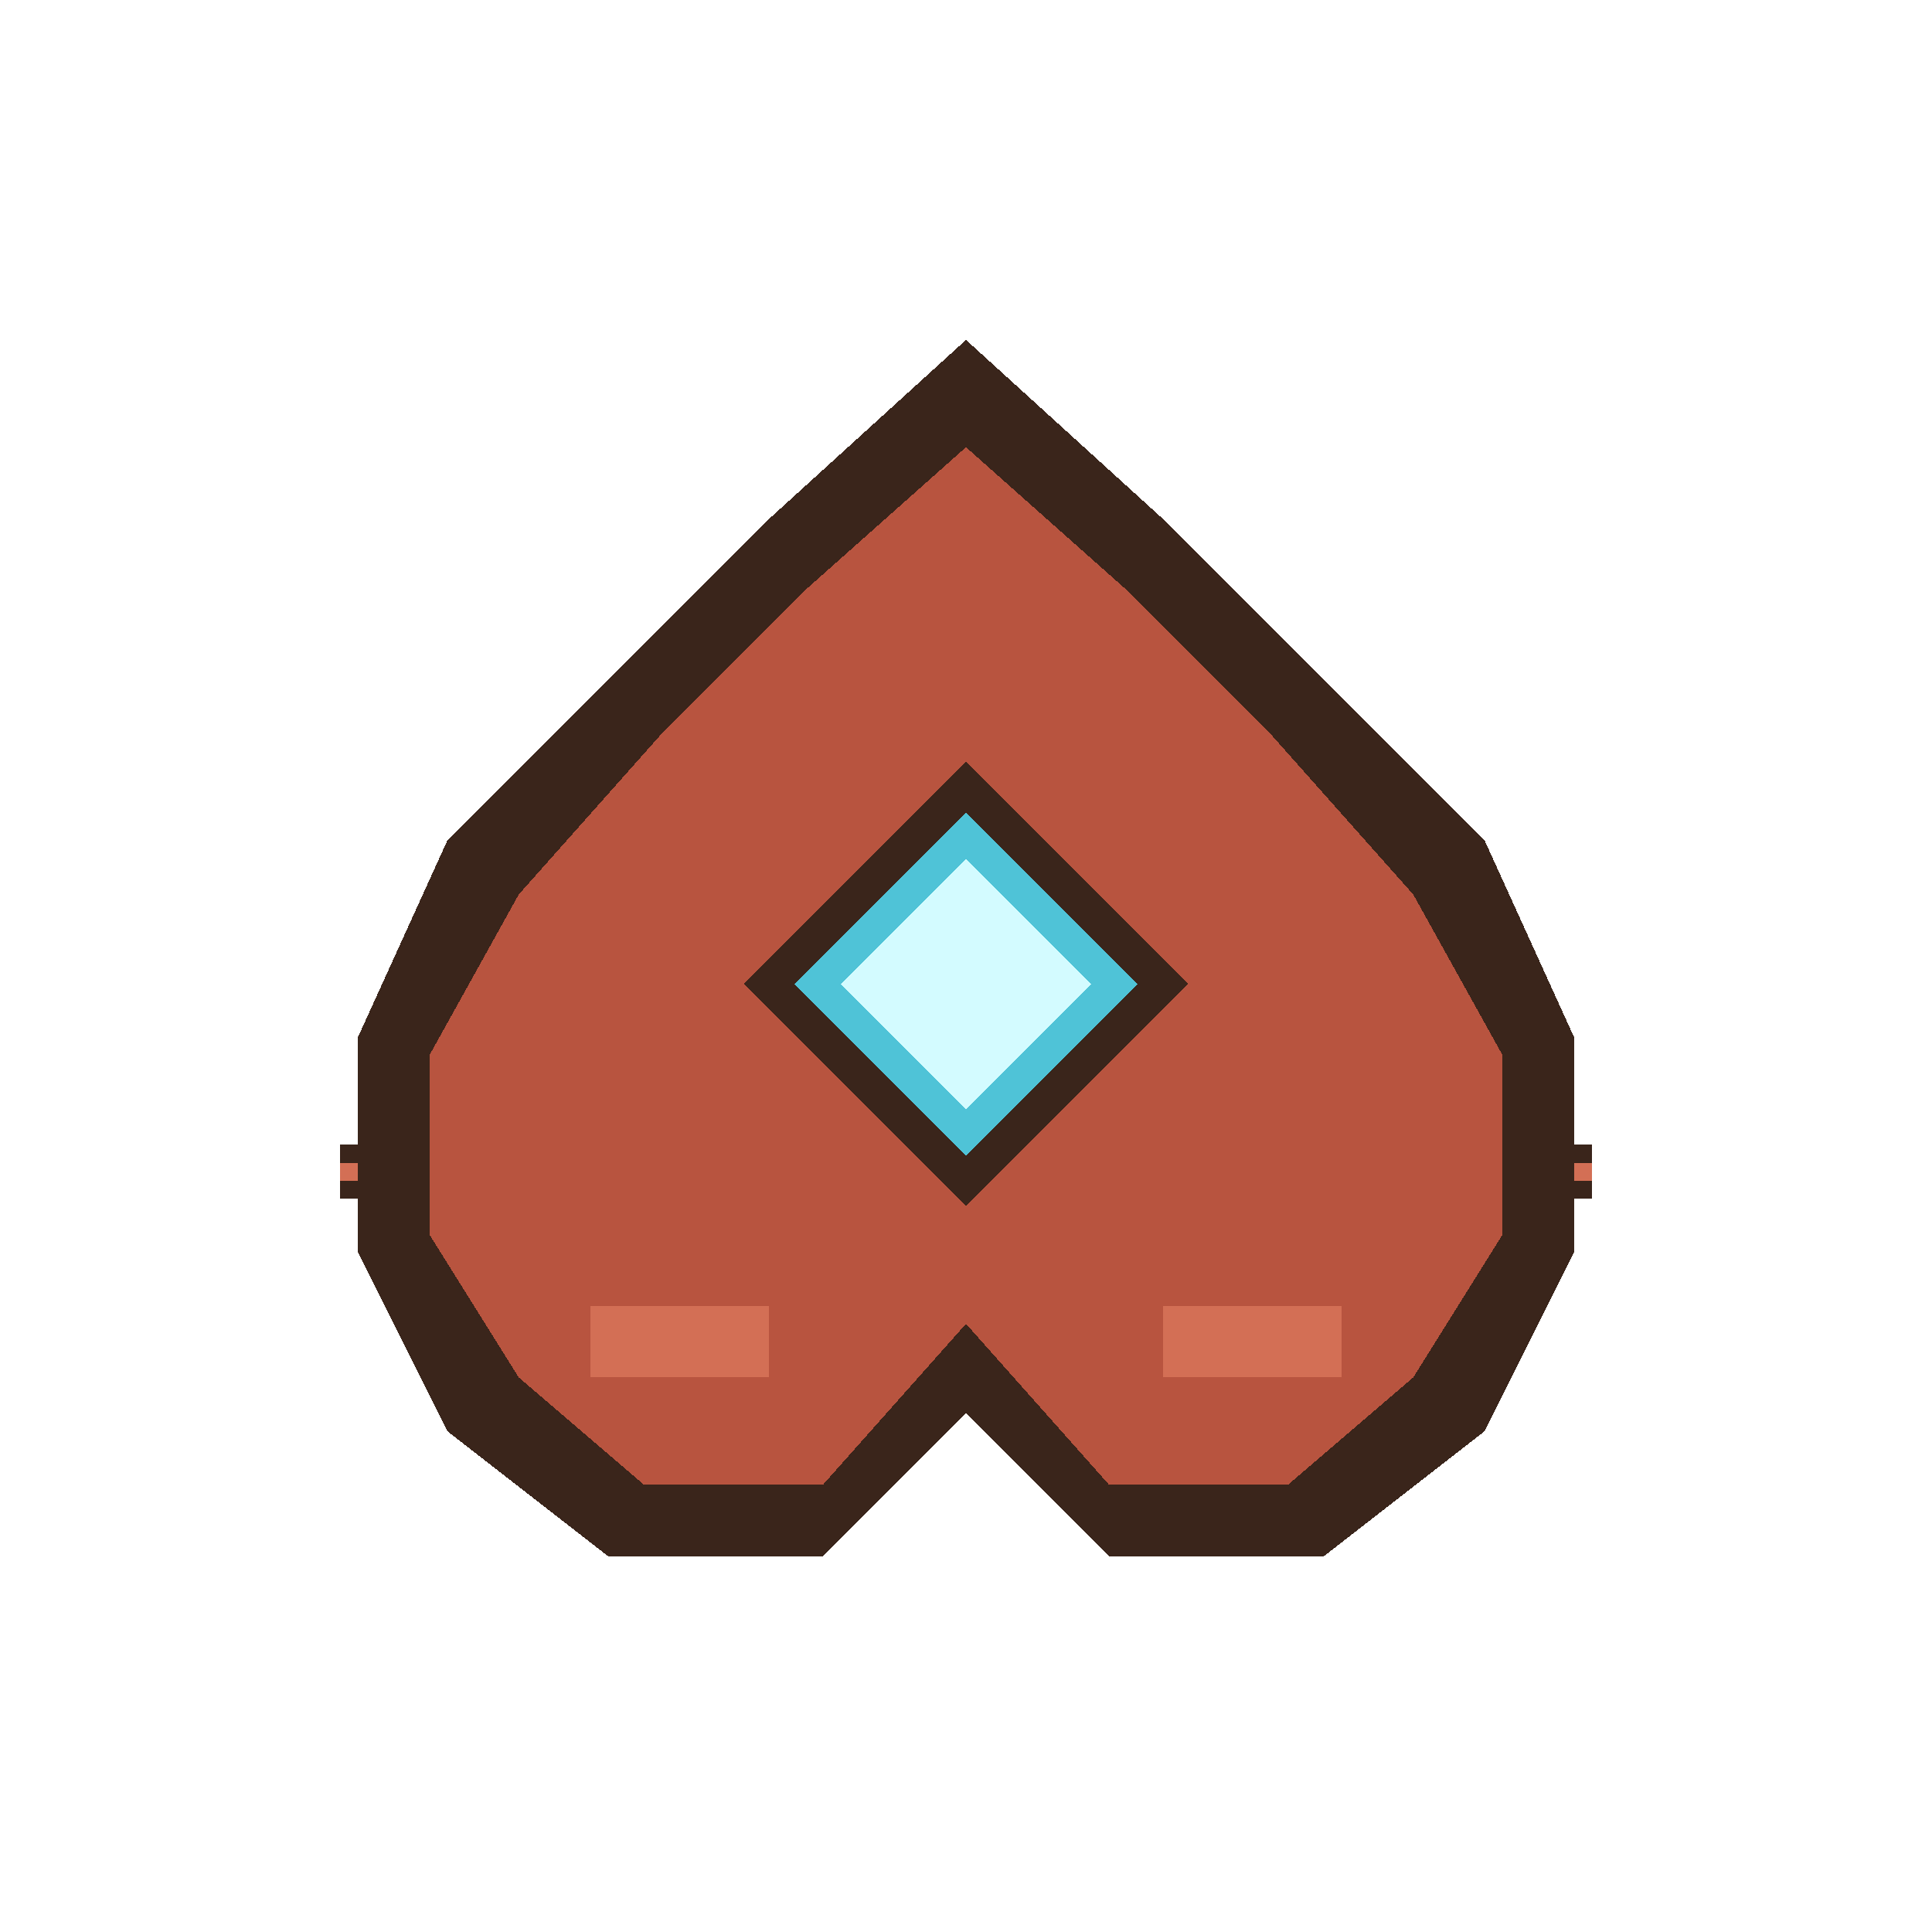
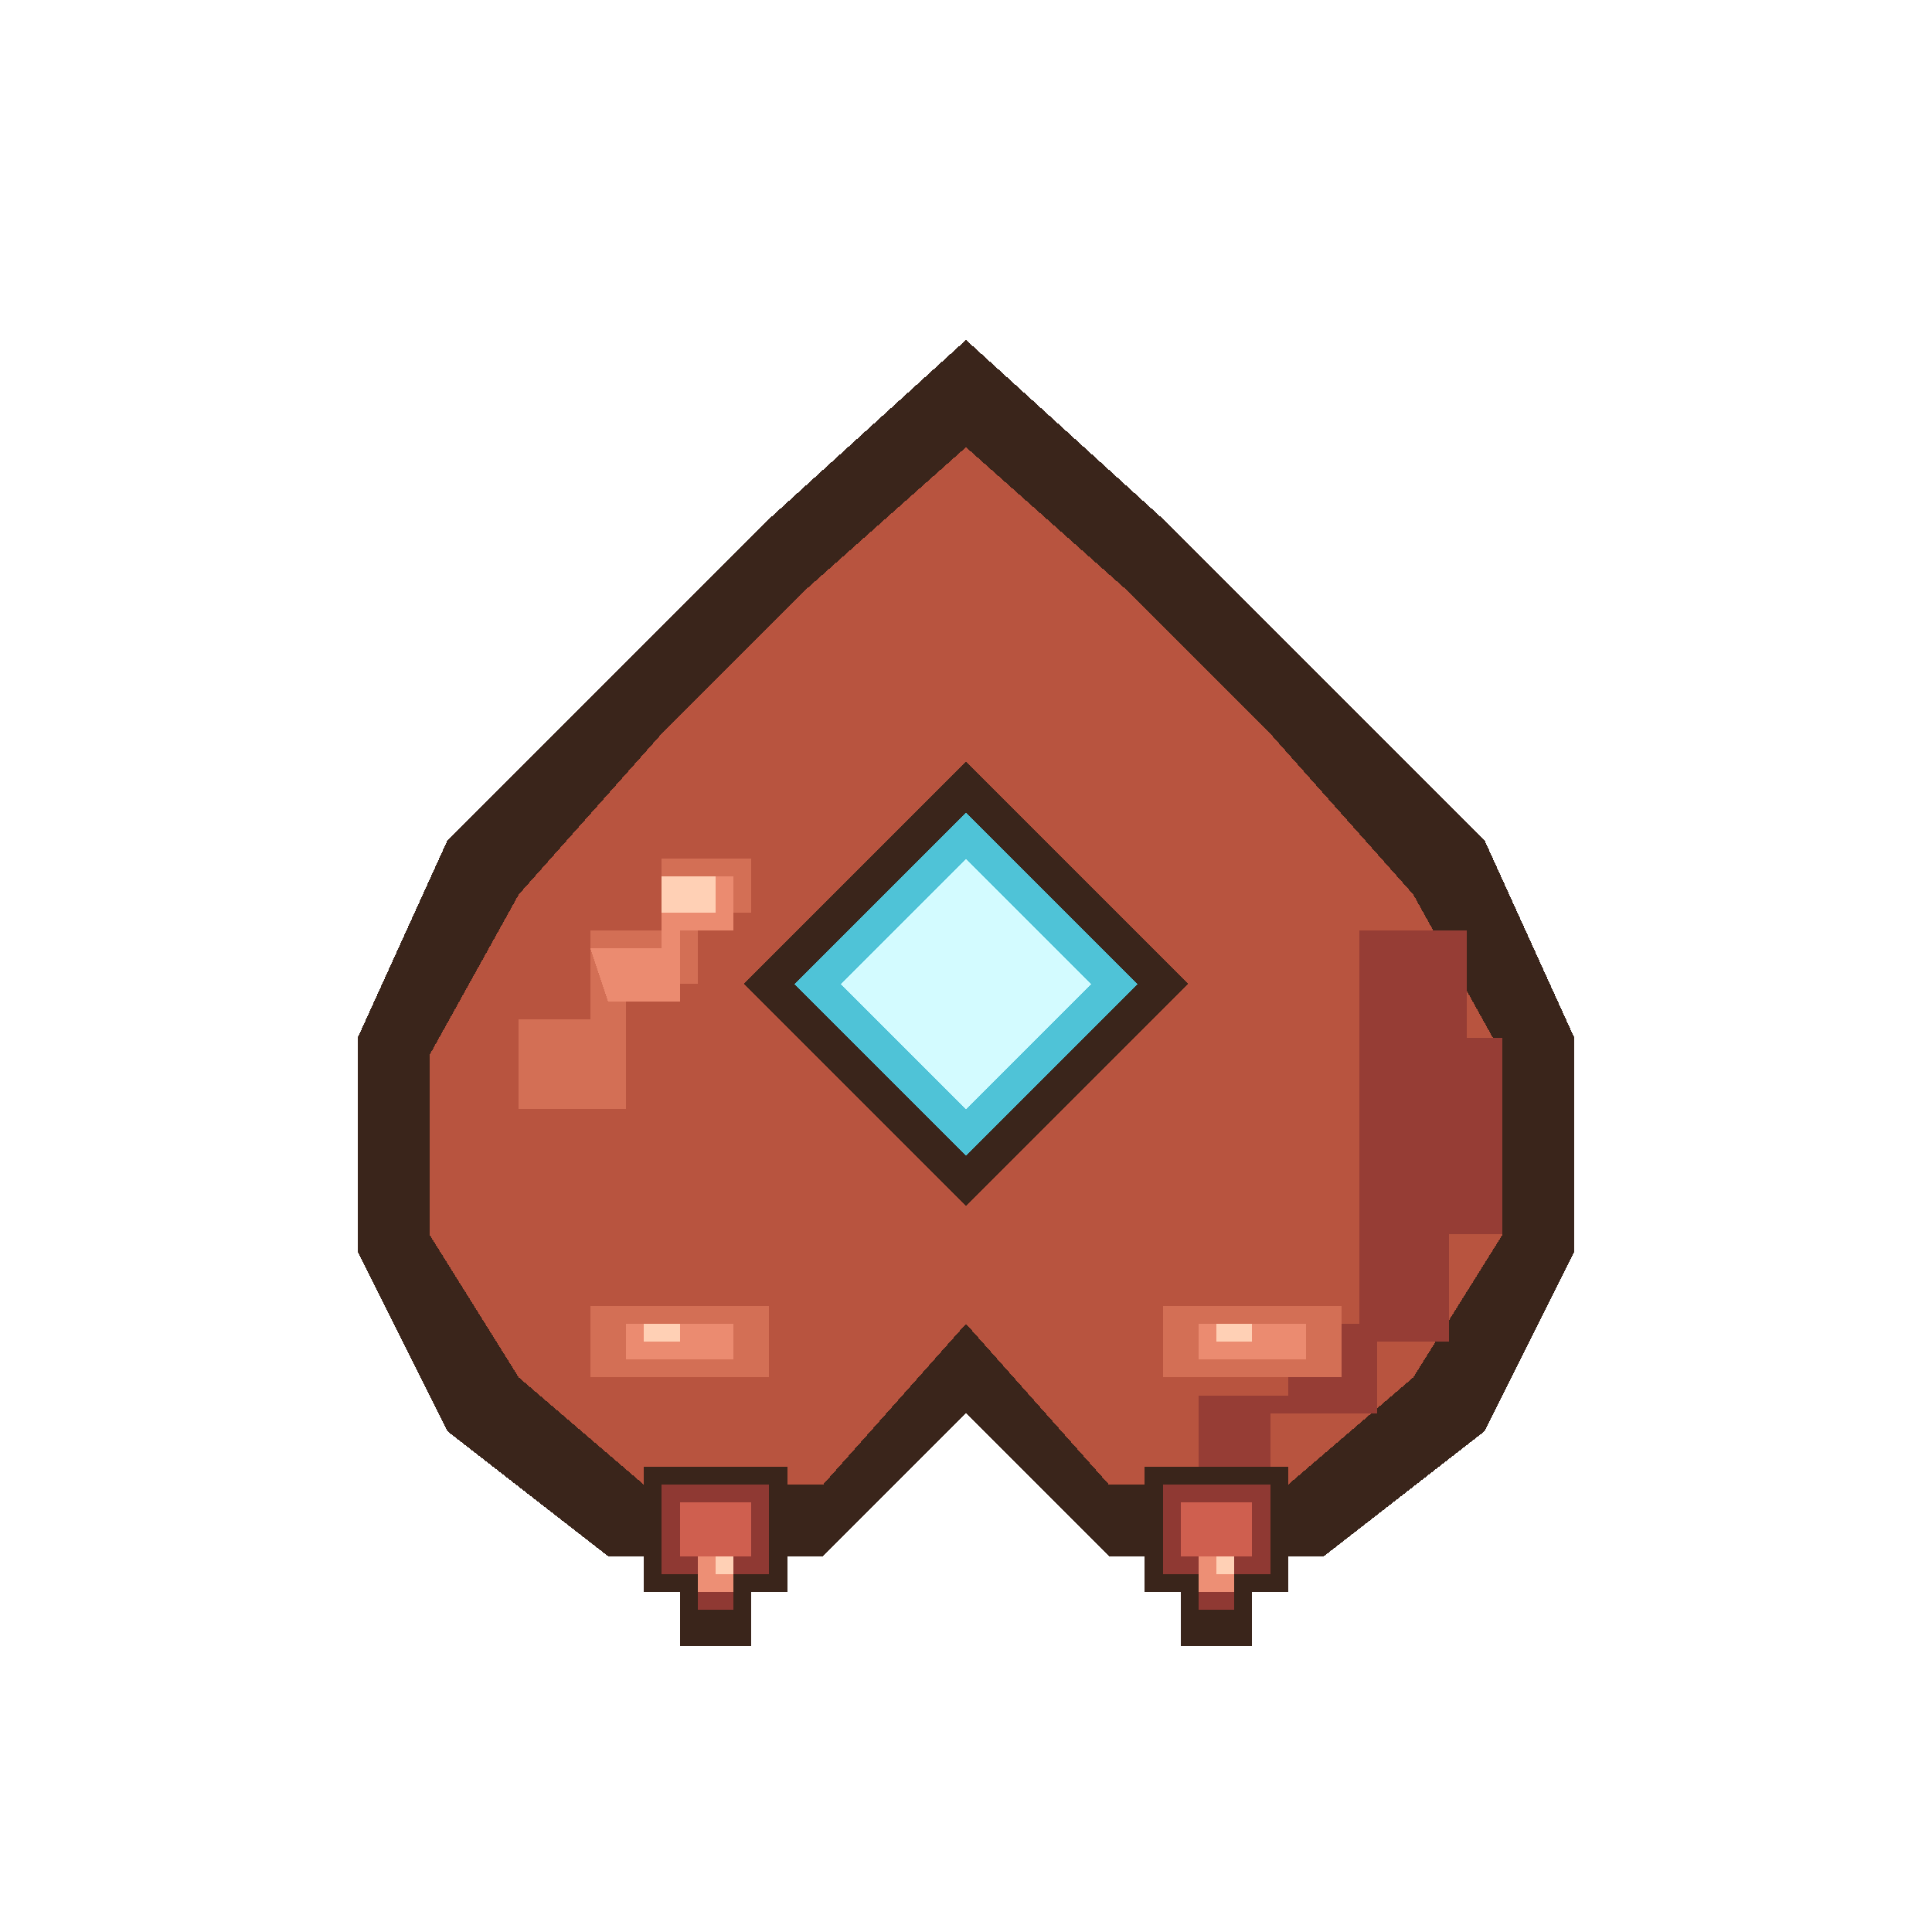
<svg xmlns="http://www.w3.org/2000/svg" width="432" height="432" viewBox="0 0 108 108" shape-rendering="crispEdges">
  <g transform="rotate(180 54 54)">
    <path d="M20 38L25 28L34 21L46 21L54 29L62 21L74 21L83 28L88 38L88 50L83 61L74 70L65 79L54 89L43 79L34 70L25 61L20 50Z" fill="#3a251b" />
-     <rect x="19" y="41" width="2" height="3" fill="#3a251b" />
-     <rect x="87" y="41" width="2" height="3" fill="#3a251b" />
    <path d="M24 39L29 31L36 25L46 25L54 34L62 25L72 25L79 31L84 39L84 49L79 58L71 67L63 75L54 83L45 75L37 67L29 58L24 49Z" fill="#b8543f" />
-     <rect x="19" y="42" width="1" height="1" fill="#d36f55" />
-     <rect x="88" y="42" width="1" height="1" fill="#d36f55" />
-     <rect x="33" y="31" width="10" height="4" fill="#d36f55" />
-     <rect x="65" y="31" width="10" height="4" fill="#d36f55" />
    <path d="M54 42L65 53L54 64L43 53Z" fill="#4fc3d7" stroke="#3a251b" stroke-width="2" />
    <path d="M54 46L61 53L54 60L47 53Z" fill="#d3fbff" />
  </g>
+   <path d="M29 57H33V52H37V48H42V51H39V55H35V62H29Z" fill="#d36f55" />
+   <path d="M33 53H37V49H41V52H38V56H34Z" fill="#eb8b70" />
+   <rect x="37" y="49" width="3" height="2" fill="#ffd0b5" />
+   <path d="M76 52H82V58H84V69H81V75H77V79H71V82H67V78H72V74H76Z" fill="#963d35" />
+   <g>
+     <rect x="33" y="73" width="10" height="4" fill="#d36f55" />
+     <rect x="35" y="74" width="6" height="2" fill="#eb8b70" />
+     <rect x="36" y="74" width="2" height="1" fill="#ffd0b5" />
+     <rect x="65" y="73" width="10" height="4" fill="#d36f55" />
+     <rect x="67" y="74" width="6" height="2" fill="#eb8b70" />
+     <rect x="68" y="74" width="2" height="1" fill="#ffd0b5" />
+   </g>
+   <g>
+     <path d="M36 82H44V89H42V92H38V89H36Z" fill="#3a251b" />
+     <path d="M37 83H43V88H41V90H39V88H37Z" fill="#8f3933" />
+     <rect x="38" y="84" width="4" height="3" fill="#cf5f4f" />
+     <rect x="39" y="87" width="2" height="2" fill="#ed8f75" />
+     <rect x="40" y="87" width="1" height="1" fill="#ffd0b5" />
+     <path d="M64 82H72V89H70V92H66V89H64Z" fill="#3a251b" />
+     <path d="M65 83H71V88H69V90H67V88H65Z" fill="#8f3933" />
+     <rect x="66" y="84" width="4" height="3" fill="#cf5f4f" />
+     <rect x="67" y="87" width="2" height="2" fill="#ed8f75" />
+     <rect x="68" y="87" width="1" height="1" fill="#ffd0b5" />
+   </g>
</svg>
